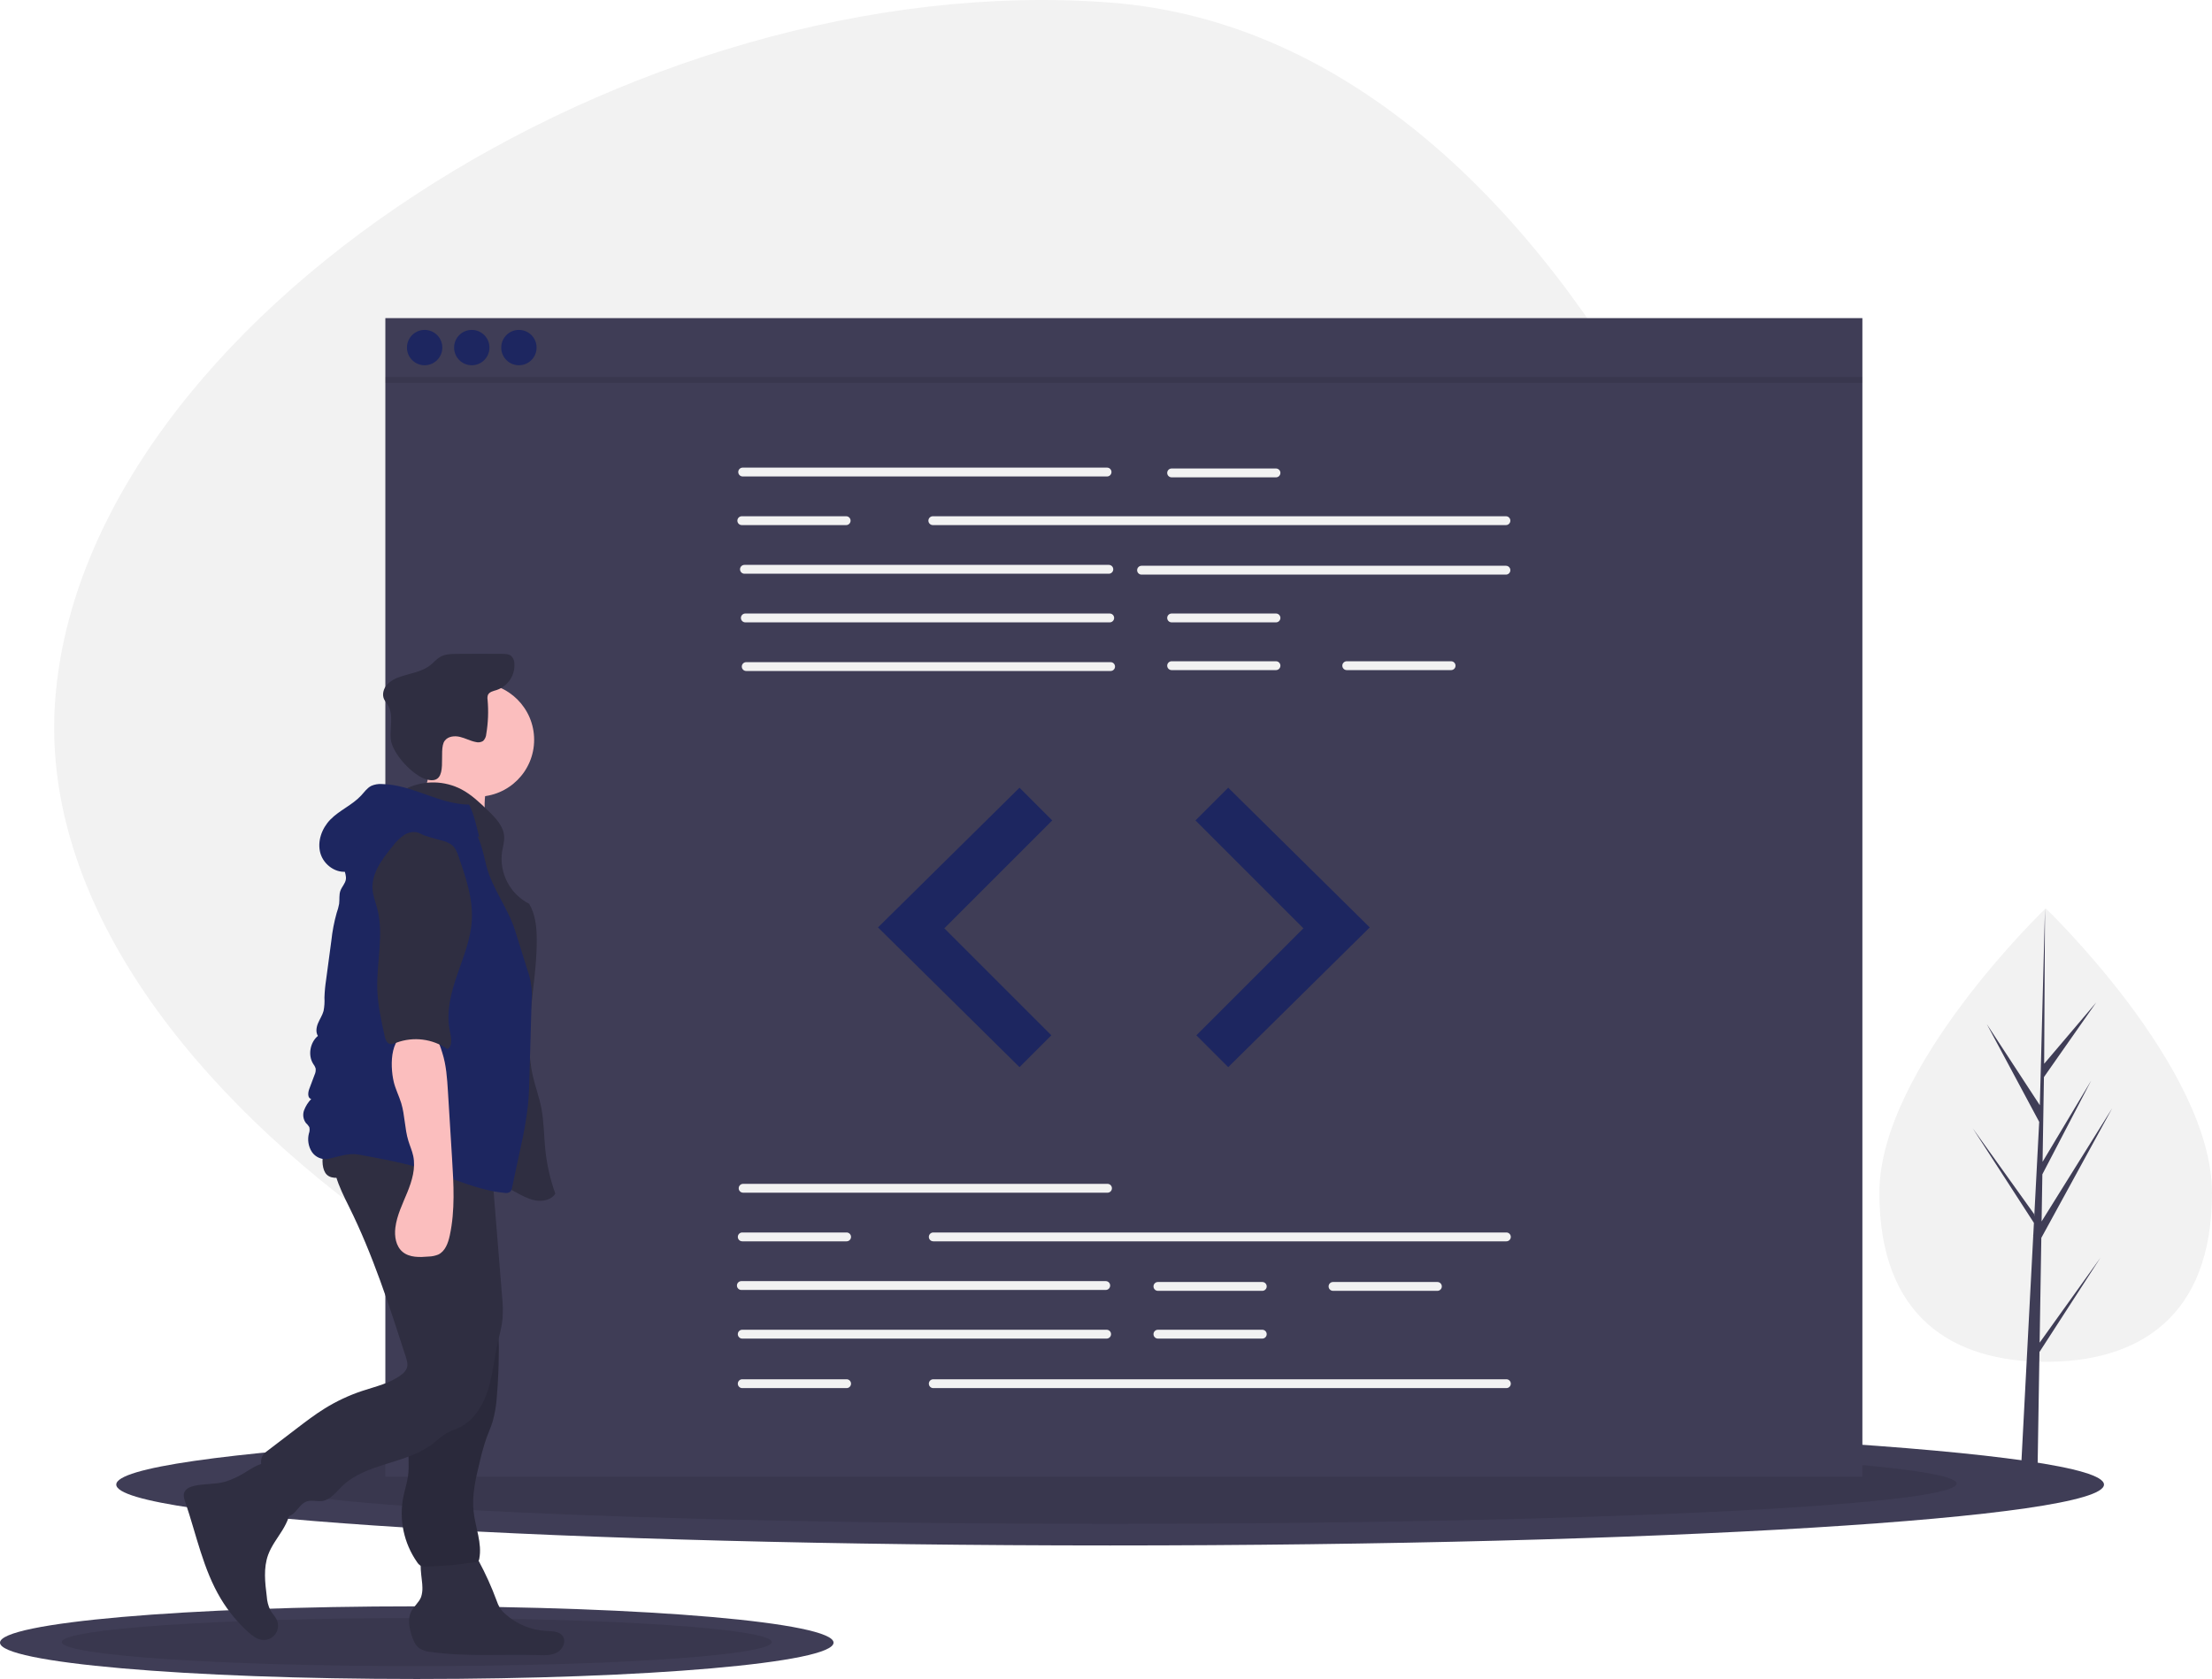
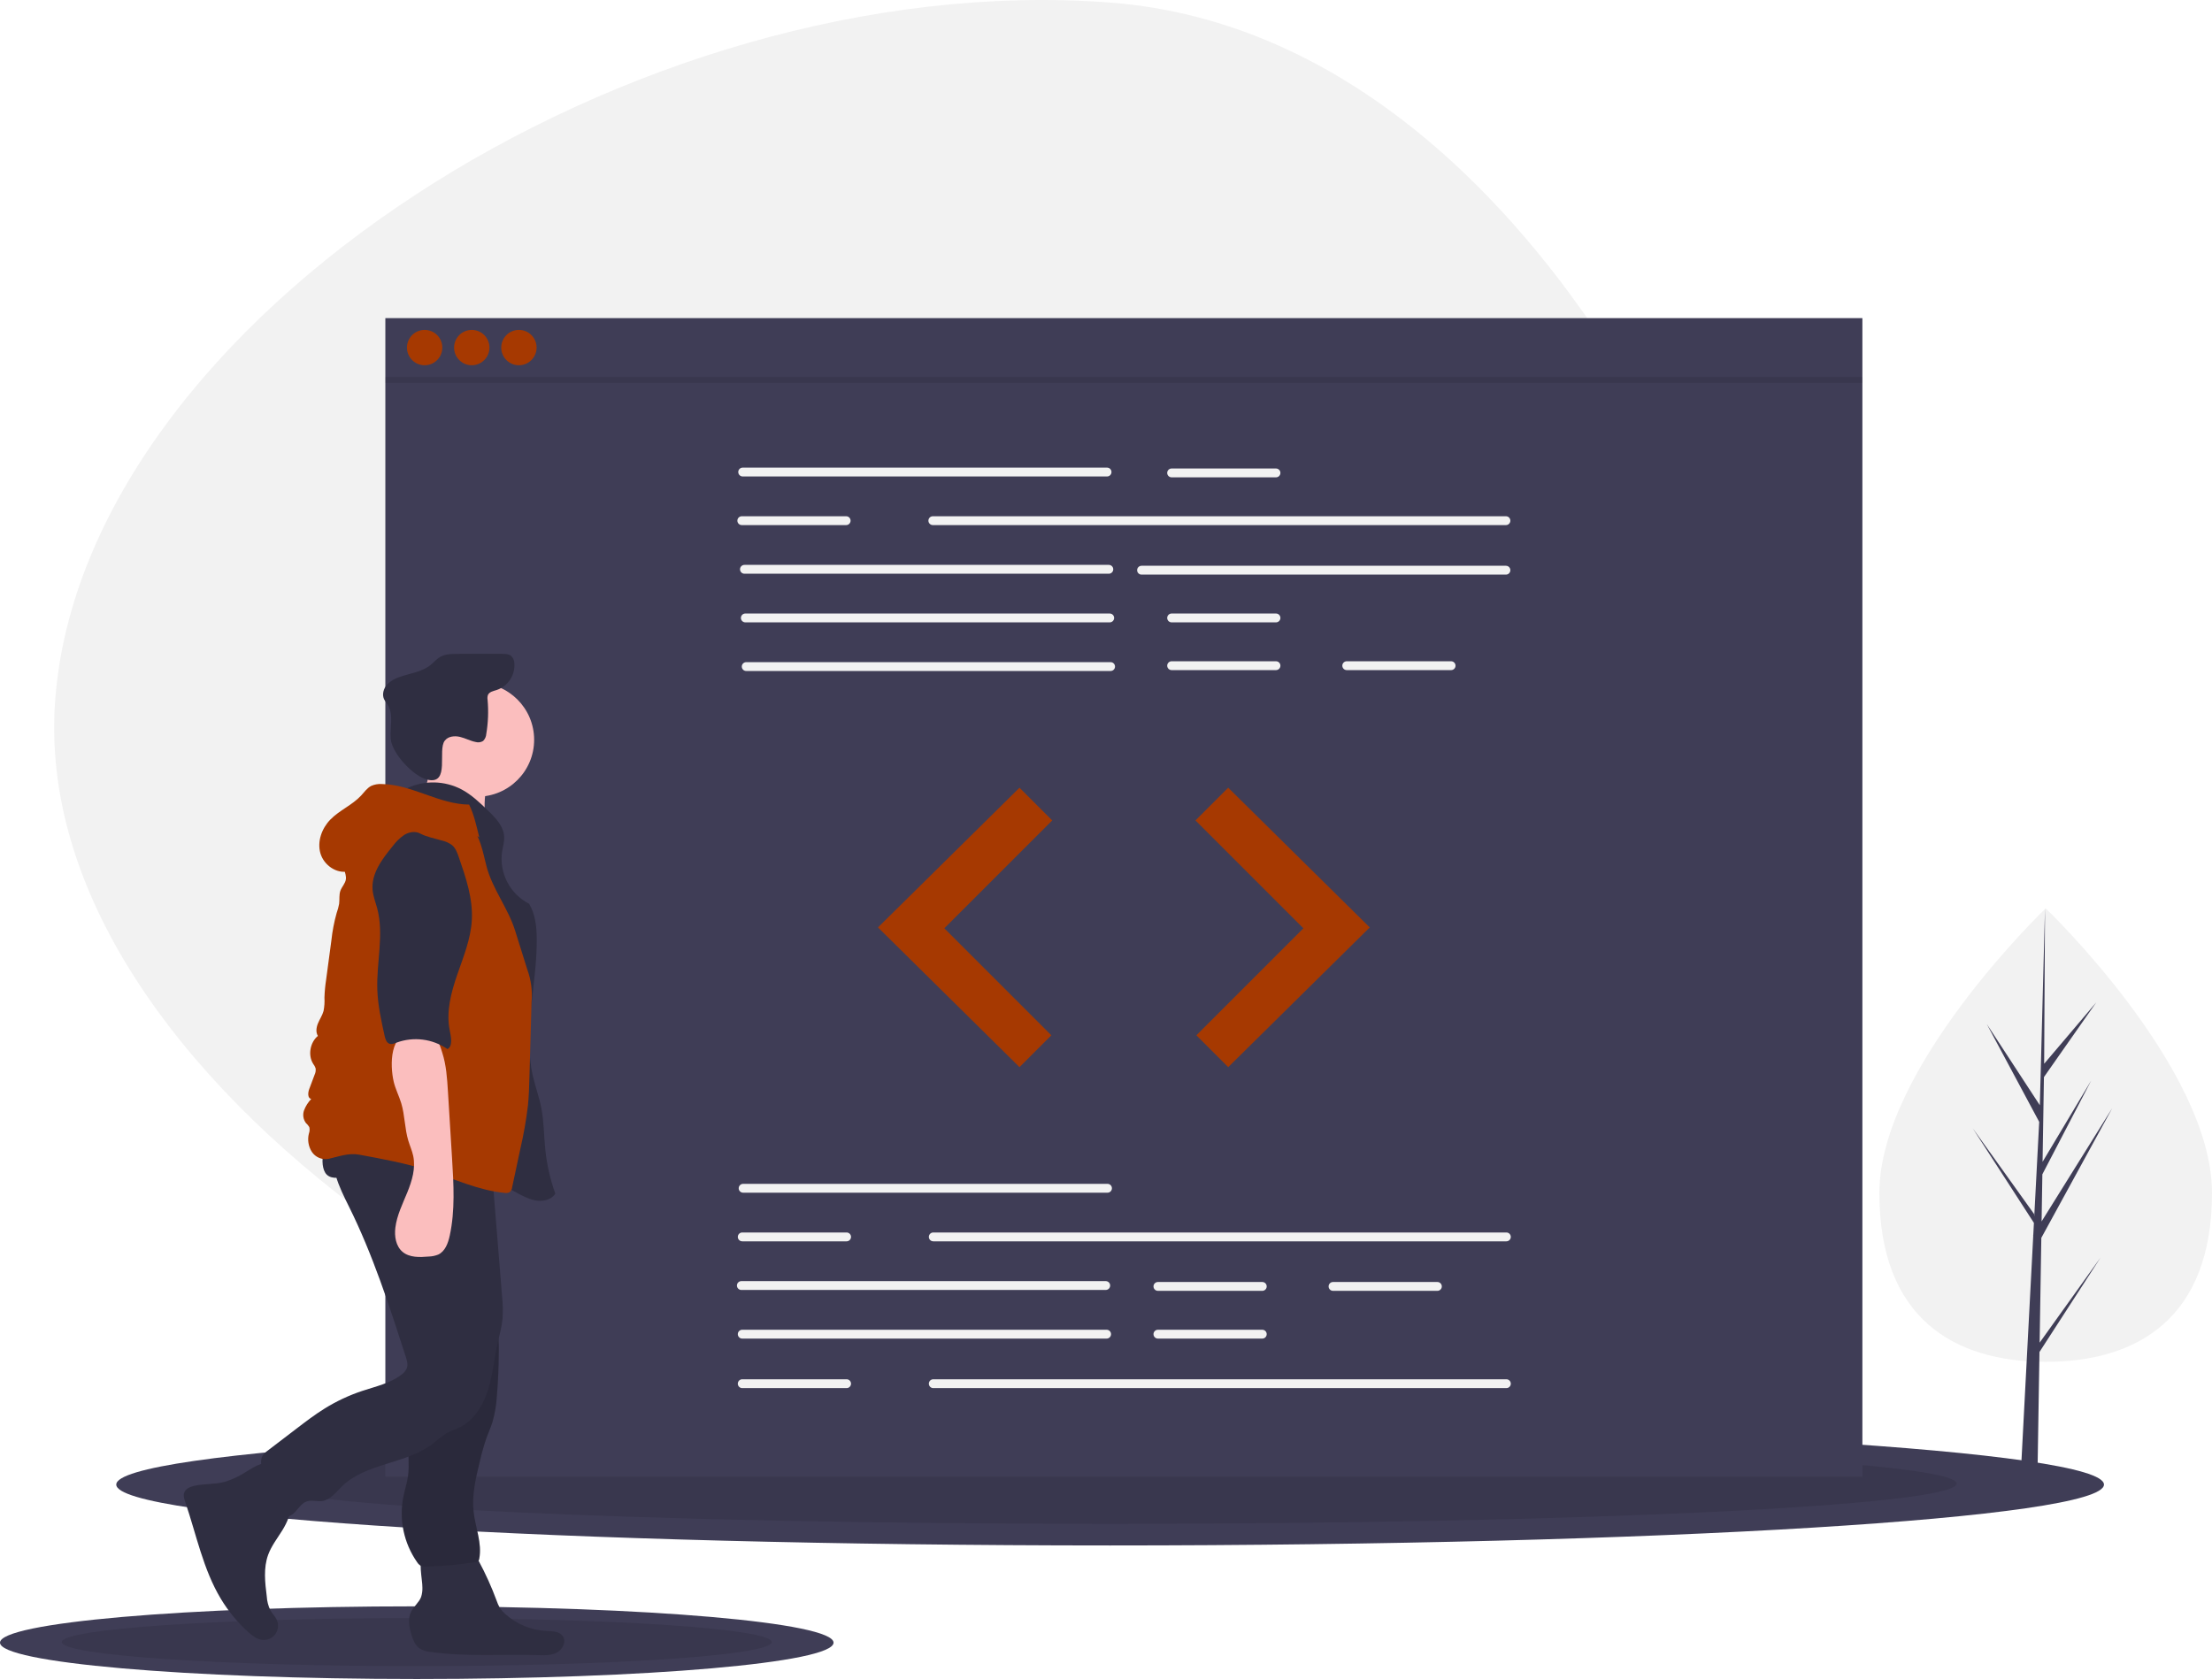
<svg xmlns="http://www.w3.org/2000/svg" id="a594ac37-6d44-4297-8862-1cbd9c01c0b7" data-name="Layer 1" width="1126.194" height="855" viewBox="0 0 1126.194 855">
  <path d="M581.768,778.438C339.369,759.991,50.297,572.172,65.014,378.781S359.7,5.358,602.099,23.805,984.031,403.667,969.314,597.058,824.166,796.885,581.768,778.438Z" transform="translate(-36.90323 -22.5)" fill="#f2f2f2" />
  <ellipse cx="565.194" cy="756" rx="506" ry="31" fill="#3f3d56" />
  <ellipse cx="565.194" cy="755.5" rx="431" ry="20.5" opacity="0.1" />
  <ellipse cx="212.194" cy="836.5" rx="212.194" ry="18.5" fill="#3f3d56" />
  <ellipse cx="212.194" cy="836.202" rx="180.742" ry="12.234" opacity="0.1" />
  <rect x="196.194" y="162" width="752" height="590" fill="#3f3d56" />
  <path d="M600.541,265.129H415.024a2.251,2.251,0,1,1,0-4.503H600.541a2.251,2.251,0,0,1,0,4.503Z" transform="translate(-36.90323 -22.5)" fill="#f2f2f2" />
  <path d="M803.62,289.895H511.835a2.251,2.251,0,0,1,0-4.503H803.62a2.251,2.251,0,1,1,0,4.503Z" transform="translate(-36.90323 -22.5)" fill="#f2f2f2" />
  <path d="M601.442,314.661H415.924a2.251,2.251,0,1,1,0-4.503H601.442a2.251,2.251,0,1,1,0,4.503Z" transform="translate(-36.90323 -22.5)" fill="#f2f2f2" />
  <path d="M803.62,315.111H618.102a2.251,2.251,0,0,1,0-4.503H803.62a2.251,2.251,0,1,1,0,4.503Z" transform="translate(-36.90323 -22.5)" fill="#f2f2f2" />
  <path d="M601.892,339.426H416.374a2.251,2.251,0,0,1,0-4.503H601.892a2.251,2.251,0,1,1,0,4.503Z" transform="translate(-36.90323 -22.5)" fill="#f2f2f2" />
  <path d="M602.342,364.192H416.825a2.251,2.251,0,0,1,0-4.503H602.342a2.251,2.251,0,1,1,0,4.503Z" transform="translate(-36.90323 -22.5)" fill="#f2f2f2" />
  <path d="M686.546,265.579H633.412a2.251,2.251,0,0,1,0-4.503h53.134a2.251,2.251,0,1,1,0,4.503Z" transform="translate(-36.90323 -22.5)" fill="#f2f2f2" />
  <path d="M686.546,339.426H633.412a2.251,2.251,0,0,1,0-4.503h53.134a2.251,2.251,0,1,1,0,4.503Z" transform="translate(-36.90323 -22.5)" fill="#f2f2f2" />
  <path d="M686.546,363.742H633.412a2.251,2.251,0,1,1,0-4.503h53.134a2.251,2.251,0,1,1,0,4.503Z" transform="translate(-36.90323 -22.5)" fill="#f2f2f2" />
  <path d="M775.702,363.742H722.569a2.251,2.251,0,0,1,0-4.503h53.134a2.251,2.251,0,1,1,0,4.503Z" transform="translate(-36.90323 -22.5)" fill="#f2f2f2" />
  <path d="M467.707,289.895H414.573a2.251,2.251,0,0,1,0-4.503h53.134a2.251,2.251,0,0,1,0,4.503Z" transform="translate(-36.90323 -22.5)" fill="#f2f2f2" />
  <path d="M600.766,629.861H415.249a2.251,2.251,0,0,1,0-4.503H600.766a2.251,2.251,0,0,1,0,4.503Z" transform="translate(-36.90323 -22.5)" fill="#f2f2f2" />
  <path d="M599.866,679.392H414.348a2.251,2.251,0,1,1,0-4.503H599.866a2.251,2.251,0,0,1,0,4.503Z" transform="translate(-36.90323 -22.5)" fill="#f2f2f2" />
  <path d="M600.316,704.158H414.798a2.251,2.251,0,1,1,0-4.503H600.316a2.251,2.251,0,1,1,0,4.503Z" transform="translate(-36.90323 -22.5)" fill="#f2f2f2" />
  <path d="M679.566,679.842H626.433a2.251,2.251,0,0,1,0-4.503h53.134a2.251,2.251,0,0,1,0,4.503Z" transform="translate(-36.90323 -22.5)" fill="#f2f2f2" />
  <path d="M679.566,704.158H626.433a2.251,2.251,0,0,1,0-4.503h53.134a2.251,2.251,0,1,1,0,4.503Z" transform="translate(-36.90323 -22.5)" fill="#f2f2f2" />
  <path d="M768.723,679.842H715.589a2.251,2.251,0,1,1,0-4.503h53.134a2.251,2.251,0,0,1,0,4.503Z" transform="translate(-36.90323 -22.5)" fill="#f2f2f2" />
  <path d="M803.845,654.626H512.06a2.251,2.251,0,0,1,0-4.503H803.845a2.251,2.251,0,0,1,0,4.503Z" transform="translate(-36.90323 -22.5)" fill="#f2f2f2" />
  <path d="M467.932,654.626H414.798a2.251,2.251,0,0,1,0-4.503H467.932a2.251,2.251,0,0,1,0,4.503Z" transform="translate(-36.90323 -22.5)" fill="#f2f2f2" />
  <path d="M803.845,729.374H512.06a2.251,2.251,0,1,1,0-4.503H803.845a2.251,2.251,0,0,1,0,4.503Z" transform="translate(-36.90323 -22.5)" fill="#f2f2f2" />
  <path d="M467.932,729.374H414.798a2.251,2.251,0,1,1,0-4.503H467.932a2.251,2.251,0,1,1,0,4.503Z" transform="translate(-36.90323 -22.5)" fill="#f2f2f2" />
-   <polygon points="519.06 401.13 447.014 472.275 519.06 543.42 535.27 527.21 480.786 472.725 535.72 417.79 519.06 401.13" fill="#1d2660" />
-   <polygon points="625.327 401.13 697.373 472.275 625.327 543.42 609.117 527.21 663.602 472.725 608.667 417.79 625.327 401.13" fill="#1d2660" />
-   <circle cx="216.194" cy="177" r="9" fill="#1d2660" />
-   <circle cx="240.194" cy="177" r="9" fill="#1d2660" />
-   <circle cx="264.194" cy="177" r="9" fill="#1d2660" />
+   <polygon points="519.06 401.13 447.014 472.275 519.06 543.42 535.27 527.21 480.786 472.725 535.72 417.79 519.06 401.13" fill="#a63901" />
+   <polygon points="625.327 401.13 697.373 472.275 625.327 543.42 609.117 527.21 663.602 472.725 608.667 417.79 625.327 401.13" fill="#a63901" />
+   <circle cx="216.194" cy="177" r="9" fill="#a63901" />
+   <circle cx="240.194" cy="177" r="9" fill="#a63901" />
+   <circle cx="264.194" cy="177" r="9" fill="#a63901" />
  <rect x="196.194" y="192" width="752" height="3" opacity="0.1" />
  <path d="M1163.097,629.954c0,63.771-37.911,86.038-84.676,86.038s-84.676-22.266-84.676-86.038,84.676-144.898,84.676-144.898S1163.097,566.182,1163.097,629.954Z" transform="translate(-36.90323 -22.5)" fill="#f2f2f2" />
  <polygon points="1038.433 683.736 1039.3 630.365 1075.391 564.338 1039.436 621.993 1039.826 597.995 1064.699 550.226 1039.929 591.645 1039.929 591.645 1040.63 548.484 1067.265 510.453 1040.74 541.697 1041.178 462.556 1038.425 567.325 1038.651 563.003 1011.571 521.552 1038.217 571.3 1035.694 619.503 1035.619 618.223 1004.4 574.602 1035.524 622.743 1035.209 628.771 1035.152 628.862 1035.178 629.357 1028.776 751.653 1037.329 751.653 1038.355 688.485 1069.404 640.461 1038.433 683.736" fill="#3f3d56" />
  <path d="M159.525,773.591a43.126,43.126,0,0,1-8.178,3.503c-5.079,1.387-10.507.878-15.637,2.063-2.1.485-4.386,1.499-5.054,3.549-.49,1.503.043,3.127.553,4.623,5.669,16.62,9.085,34.266,18.125,49.321a74.641,74.641,0,0,0,13.993,16.988c2.055,1.852,4.384,3.664,7.135,3.955a7.248,7.248,0,0,0,7.371-10.182c-.811-1.801-2.317-3.196-3.289-4.916a18.757,18.757,0,0,1-1.819-6.991c-.893-7.108-1.754-14.538.709-21.265,1.652-4.512,4.682-8.359,7.206-12.447s4.622-8.772,4.06-13.544c-.383-3.257-1.972-6.237-3.65-9.054-1.681-2.823-5.005-10.408-8.383-11.35C169.16,766.864,162.583,772.024,159.525,773.591Z" transform="translate(-36.90323 -22.5)" fill="#2f2e41" />
  <path d="M251.96,831a14.019,14.019,0,0,1-.663,4.745c-1.058,2.793-3.681,4.706-5.036,7.367-1.885,3.701-1.031,8.174.218,12.135.783,2.483,1.81,5.067,3.912,6.603a12.893,12.893,0,0,0,5.954,1.907c18.036,2.496,36.358,1.064,54.559,1.587,3.317.095,6.829.211,9.725-1.41s4.686-5.697,2.717-8.368c-1.769-2.399-5.265-2.376-8.242-2.518a33.912,33.912,0,0,1-20.913-8.615,15.112,15.112,0,0,1-2.933-3.377,20.753,20.753,0,0,1-1.534-3.518,156.799,156.799,0,0,0-9.084-20.119c-.979-1.815-2.087-3.705-3.906-4.676a10.323,10.323,0,0,0-4.239-.926c-4.536-.294-16.283-1.838-19.791,1.69C249.461,816.768,252.032,826.86,251.96,831Z" transform="translate(-36.90323 -22.5)" fill="#2f2e41" />
  <circle cx="242.971" cy="376.72" r="28.975" fill="#fbbebe" />
  <path d="M253.709,423.146c-1.723,4.614-4.647,8.947-8.9,11.43l40.075,8.175a42.453,42.453,0,0,1-.562-17.869,10.3,10.3,0,0,0,.24-4.409c-.754-2.907-4.026-4.307-6.955-4.974-7.314-1.667-13.782-2.561-20.579-5.792C254.95,413.263,255.241,419.045,253.709,423.146Z" transform="translate(-36.90323 -22.5)" fill="#fbbebe" />
  <path d="M244.474,423.727a31.338,31.338,0,0,1,27.313.714c5.138,2.707,9.392,6.794,13.572,10.826,3.853,3.717,7.962,7.972,8.236,13.319.132,2.59-.676,5.123-1.084,7.684a25.766,25.766,0,0,0,13.78,26.469c3.184,5.303,3.841,11.729,3.889,17.914.185,23.436-7.209,47.161-1.93,69.995,1.239,5.361,3.162,10.554,4.232,15.951,1.387,6.991,1.318,14.18,2.044,21.27a95.266,95.266,0,0,0,5.113,22.495c-1.744,2.774-5.374,3.837-8.642,3.613s-6.325-1.643-9.242-3.136c-14.123-7.227-27.059-16.757-41.687-22.9-9.678-4.064-19.987-6.595-29.376-11.288s-18.12-12.142-20.99-22.238c-1.241-4.365-1.318-8.965-1.385-13.503-.285-19.114-.55-38.436,3.61-57.094,3.669-16.454,10.741-32.194,12.284-48.981.502-5.464.513-11.314,3.566-15.873C232.091,432.52,241.409,430.851,244.474,423.727Z" transform="translate(-36.90323 -22.5)" fill="#2f2e41" />
  <path d="M263.395,399.629c1.707-2.227,5-2.531,7.728-1.872s5.243,2.064,7.997,2.599a4.675,4.675,0,0,0,3.743-.526,5.444,5.444,0,0,0,1.615-3.57,68.163,68.163,0,0,0,.671-17.38,5.147,5.147,0,0,1,.159-2.437c.682-1.643,2.763-2.035,4.462-2.562a13.316,13.316,0,0,0,9.013-13.633,5.421,5.421,0,0,0-1.657-3.741c-1.175-.958-2.82-1.016-4.336-1.029q-11.683-.094-23.367.006c-2.883.025-5.91.096-8.409,1.533-1.848,1.063-3.222,2.773-4.88,4.112-4.326,3.491-10.178,4.201-15.441,5.991a15.308,15.308,0,0,0-6.768,4.036c-1.75,2-2.592,4.973-1.493,7.393a26.252,26.252,0,0,0,1.887,2.904c3.105,4.964,1.038,11.403,1.501,17.24.579,7.288,11.365,19.112,18.679,20.836C266.308,422.311,259.486,404.414,263.395,399.629Z" transform="translate(-36.90323 -22.5)" fill="#2f2e41" />
  <path d="M247.037,719.183c.745,5.322,1.701,10.662,1.445,16.029-.357,7.494-3.059,14.714-3.559,22.199-.373,5.591.49,11.242-.287,16.791-.497,3.553-1.656,6.978-2.373,10.494a43.395,43.395,0,0,0,6.973,33.265,5.448,5.448,0,0,0,2.023,1.961,5.714,5.714,0,0,0,2.508.332,179.947,179.947,0,0,0,25.17-2.287,2.414,2.414,0,0,0,1.616-.713,2.266,2.266,0,0,0,.351-.954c1.544-7.936-1.977-15.893-2.872-23.928-.956-8.58,1.103-17.177,3.146-25.565a113.548,113.548,0,0,1,3.467-12.228c.988-2.697,2.181-5.321,3.037-8.063a61.46,61.46,0,0,0,2.202-13.203q.892-10.575.945-21.199a88.958,88.958,0,0,0-1.665-20.01c-1.878-8.338-5.724-16.081-9.536-23.73a15.029,15.029,0,0,0-5.618,2.67,125.38,125.38,0,0,1-15.35,8.481c-3.567,1.657-10.522,2.833-12.786,6.286-2.232,3.405-.792,10.351-.621,14.106Q245.694,709.584,247.037,719.183Z" transform="translate(-36.90323 -22.5)" fill="#2f2e41" />
  <path d="M247.037,719.183c.745,5.322,1.701,10.662,1.445,16.029-.357,7.494-3.059,14.714-3.559,22.199-.373,5.591.49,11.242-.287,16.791-.497,3.553-1.656,6.978-2.373,10.494a43.395,43.395,0,0,0,6.973,33.265,5.448,5.448,0,0,0,2.023,1.961,5.714,5.714,0,0,0,2.508.332,179.947,179.947,0,0,0,25.17-2.287,2.414,2.414,0,0,0,1.616-.713,2.266,2.266,0,0,0,.351-.954c1.544-7.936-1.977-15.893-2.872-23.928-.956-8.58,1.103-17.177,3.146-25.565a113.548,113.548,0,0,1,3.467-12.228c.988-2.697,2.181-5.321,3.037-8.063a61.46,61.46,0,0,0,2.202-13.203q.892-10.575.945-21.199a88.958,88.958,0,0,0-1.665-20.01c-1.878-8.338-5.724-16.081-9.536-23.73a15.029,15.029,0,0,0-5.618,2.67,125.38,125.38,0,0,1-15.35,8.481c-3.567,1.657-10.522,2.833-12.786,6.286-2.232,3.405-.792,10.351-.621,14.106Q245.694,709.584,247.037,719.183Z" transform="translate(-36.90323 -22.5)" opacity="0.1" />
  <path d="M207.864,605.518c-3.848,10.359,1.808,21.554,6.722,31.452,12.106,24.386,20.513,50.407,28.874,76.317.626,1.941,1.252,4.058.554,5.974a7.825,7.825,0,0,1-2.822,3.347c-5.765,4.379-13.107,5.939-19.975,8.23a90.184,90.184,0,0,0-18.943,8.88c-4.977,3.084-9.639,6.644-14.292,10.197l-14.812,11.312a9.903,9.903,0,0,0-2.476,2.397c-1.429,2.241-.843,5.167-.132,7.728a131.432,131.432,0,0,0,7.252,19.792,6.911,6.911,0,0,0,2.63,3.447c2.312,1.242,5.14-.405,6.905-2.347s3.292-4.359,5.781-5.193c2.486-.833,5.222.176,7.818-.189,4.199-.589,6.986-4.457,10.013-7.426,12.365-12.131,33.01-11.251,46.612-21.977a59.228,59.228,0,0,1,6.231-4.868c2.3-1.359,4.907-2.105,7.293-3.307,7.257-3.654,11.819-11.209,14.262-18.957s3.141-15.928,4.897-23.861c.908-4.101,2.103-8.158,2.507-12.338a66.094,66.094,0,0,0-.253-11.666L287.604,621.748c-.4-4.943-.8-9.892-1.576-14.791-14.577.521-29.143,1.108-43.728,1.28C230.695,608.374,218.876,609.186,207.864,605.518Z" transform="translate(-36.90323 -22.5)" fill="#2f2e41" />
  <path d="M202.506,619.721c1.977,3.18,6.79,3.114,10.104,1.371s5.889-4.673,9.211-6.401c4.464-2.323,9.746-2.235,14.776-2.093,7.964.225,16.025.464,23.687,2.647,7.925,2.257,15.64,6.603,23.834,5.736,1.426-.151,2.985-.56,3.761-1.766a5.544,5.544,0,0,0,.62-2.836l.268-7.159a6.464,6.464,0,0,0-.57-3.625,6.082,6.082,0,0,0-2.716-2.079c-11.663-5.646-24.965-6.697-37.915-7.141q-9.875-.338-19.757-.278c-5.591.034-12.303-.775-17.739.719C202.774,598.82,198.805,613.769,202.506,619.721Z" transform="translate(-36.90323 -22.5)" fill="#2f2e41" />
-   <path d="M275.742,432.226c-15.282-.135-29.131-10.223-44.412-10.468a11.514,11.514,0,0,0-5.393.93c-2.129,1.073-3.529,3.147-5.147,4.898-4.518,4.893-11.061,7.505-15.703,12.281-4.352,4.478-6.773,11.15-5.055,17.153s8.204,10.608,14.279,9.165A36.801,36.801,0,0,1,228.65,446.706a72.887,72.887,0,0,1,11.205-5.882c6.868-3.112,14.548-6.283,21.718-3.95a30.638,30.638,0,0,1,7.409,4.04l11.954,8.03C279.543,443.45,278.29,437.288,275.742,432.226Z" transform="translate(-36.90323 -22.5)" fill="#1d2660" />
-   <path d="M212.552,460.874c-2.029,2.532.894,6.2.447,9.413-.297,2.135-2.054,3.765-2.786,5.793-.758,2.1-.356,4.427-.643,6.641a28.489,28.489,0,0,1-1.275,4.73,84.975,84.975,0,0,0-2.686,14.026l-2.675,19.976a75.681,75.681,0,0,0-.846,9.078,27.107,27.107,0,0,1-.452,6.787c-.592,2.183-1.904,4.093-2.786,6.175s-1.291,4.602-.099,6.524c-3.991,3.325-5.178,9.854-2.387,14.235a7.899,7.899,0,0,1,1.23,2.265,5.82,5.82,0,0,1-.542,3.34l-2.705,7.207c-.692,1.845-.911,4.653,1.014,5.074a17.006,17.006,0,0,0-3.651,5.767,6.866,6.866,0,0,0,.972,6.506,8.289,8.289,0,0,1,1.694,2.056,5.473,5.473,0,0,1-.196,3.243,11.906,11.906,0,0,0,1.473,9.333,8.371,8.371,0,0,0,8.418,3.609c5.41-1.22,10.272-3.147,15.728-2.146,11.746,2.155,23.53,4.32,34.906,7.952,12.984,4.145,25.556,10.224,39.126,11.5a3.798,3.798,0,0,0,2.617-.407,3.931,3.931,0,0,0,1.21-2.488q2.097-9.832,4.194-19.665a202.363,202.363,0,0,0,3.855-22.028c.477-4.781.614-9.589.749-14.392l1.081-38.231a38.197,38.197,0,0,0-2.2-16.62l-6.217-19.848c-3.548-11.327-11.688-21.371-14.586-32.882-1.834-7.285-3.189-15.103-8.108-20.781-7.012-8.095-19.145-9.354-29.764-7.962-4.797.629-9.636,1.714-13.785,4.202-4.798,2.877-8.333,7.409-11.753,11.836C218.305,454.343,215.436,457.276,212.552,460.874Z" transform="translate(-36.90323 -22.5)" fill="#1d2660" />
+   <path d="M275.742,432.226c-15.282-.135-29.131-10.223-44.412-10.468a11.514,11.514,0,0,0-5.393.93c-2.129,1.073-3.529,3.147-5.147,4.898-4.518,4.893-11.061,7.505-15.703,12.281-4.352,4.478-6.773,11.15-5.055,17.153s8.204,10.608,14.279,9.165A36.801,36.801,0,0,1,228.65,446.706a72.887,72.887,0,0,1,11.205-5.882c6.868-3.112,14.548-6.283,21.718-3.95a30.638,30.638,0,0,1,7.409,4.04l11.954,8.03C279.543,443.45,278.29,437.288,275.742,432.226Z" transform="translate(-36.90323 -22.5)" fill="#a63901" />
+   <path d="M212.552,460.874c-2.029,2.532.894,6.2.447,9.413-.297,2.135-2.054,3.765-2.786,5.793-.758,2.1-.356,4.427-.643,6.641a28.489,28.489,0,0,1-1.275,4.73,84.975,84.975,0,0,0-2.686,14.026l-2.675,19.976a75.681,75.681,0,0,0-.846,9.078,27.107,27.107,0,0,1-.452,6.787c-.592,2.183-1.904,4.093-2.786,6.175s-1.291,4.602-.099,6.524c-3.991,3.325-5.178,9.854-2.387,14.235a7.899,7.899,0,0,1,1.23,2.265,5.82,5.82,0,0,1-.542,3.34l-2.705,7.207c-.692,1.845-.911,4.653,1.014,5.074a17.006,17.006,0,0,0-3.651,5.767,6.866,6.866,0,0,0,.972,6.506,8.289,8.289,0,0,1,1.694,2.056,5.473,5.473,0,0,1-.196,3.243,11.906,11.906,0,0,0,1.473,9.333,8.371,8.371,0,0,0,8.418,3.609c5.41-1.22,10.272-3.147,15.728-2.146,11.746,2.155,23.53,4.32,34.906,7.952,12.984,4.145,25.556,10.224,39.126,11.5a3.798,3.798,0,0,0,2.617-.407,3.931,3.931,0,0,0,1.21-2.488q2.097-9.832,4.194-19.665a202.363,202.363,0,0,0,3.855-22.028c.477-4.781.614-9.589.749-14.392l1.081-38.231a38.197,38.197,0,0,0-2.2-16.62l-6.217-19.848c-3.548-11.327-11.688-21.371-14.586-32.882-1.834-7.285-3.189-15.103-8.108-20.781-7.012-8.095-19.145-9.354-29.764-7.962-4.797.629-9.636,1.714-13.785,4.202-4.798,2.877-8.333,7.409-11.753,11.836C218.305,454.343,215.436,457.276,212.552,460.874Z" transform="translate(-36.90323 -22.5)" fill="#a63901" />
  <path d="M237.347,573.323c.875,3.773,2.712,7.251,3.837,10.957,1.884,6.209,1.724,12.896,3.605,19.106.789,2.606,1.933,5.109,2.5,7.773,1.321,6.211-.608,12.636-3.003,18.516s-5.313,11.678-6.091,17.98c-.548,4.438.239,9.45,3.66,12.331,3.552,2.99,8.713,2.788,13.339,2.39a14.016,14.016,0,0,0,4.841-1.008c3.538-1.674,5.028-5.86,5.855-9.685,2.771-12.819,1.98-26.106,1.174-39.197l-2.106-34.234c-.405-6.591-.84-13.318-2.871-19.646-.739-2.302-2.026-6.954-4.129-8.424-2.083-1.456-8.03-1.521-10.609-1.642C235.251,547.97,235.387,564.856,237.347,573.323Z" transform="translate(-36.90323 -22.5)" fill="#fbbebe" />
  <path d="M250.751,446.923c-2.471-1.294-5.584-.736-7.972.704a24.568,24.568,0,0,0-5.972,5.798c-5.339,6.517-10.991,13.995-10.199,22.382.297,3.145,1.501,6.121,2.317,9.172,3.579,13.38-.379,27.53.075,41.373.262,7.999,2.003,15.866,3.736,23.679.354,1.595.92,3.44,2.463,3.977,1.159.403,2.41-.115,3.557-.551A28.371,28.371,0,0,1,264.721,556.731c2.865-1.529,1.791-6.363,1.149-9.546-1.908-9.458.682-19.214,3.828-28.335s6.911-18.23,7.432-27.865c.591-10.916-3.029-21.571-6.6-31.903-.779-2.255-1.631-4.62-3.439-6.178a13.665,13.665,0,0,0-5.203-2.377C258.096,449.406,254.255,448.758,250.751,446.923Z" transform="translate(-36.90323 -22.5)" fill="#2f2e41" />
</svg>
